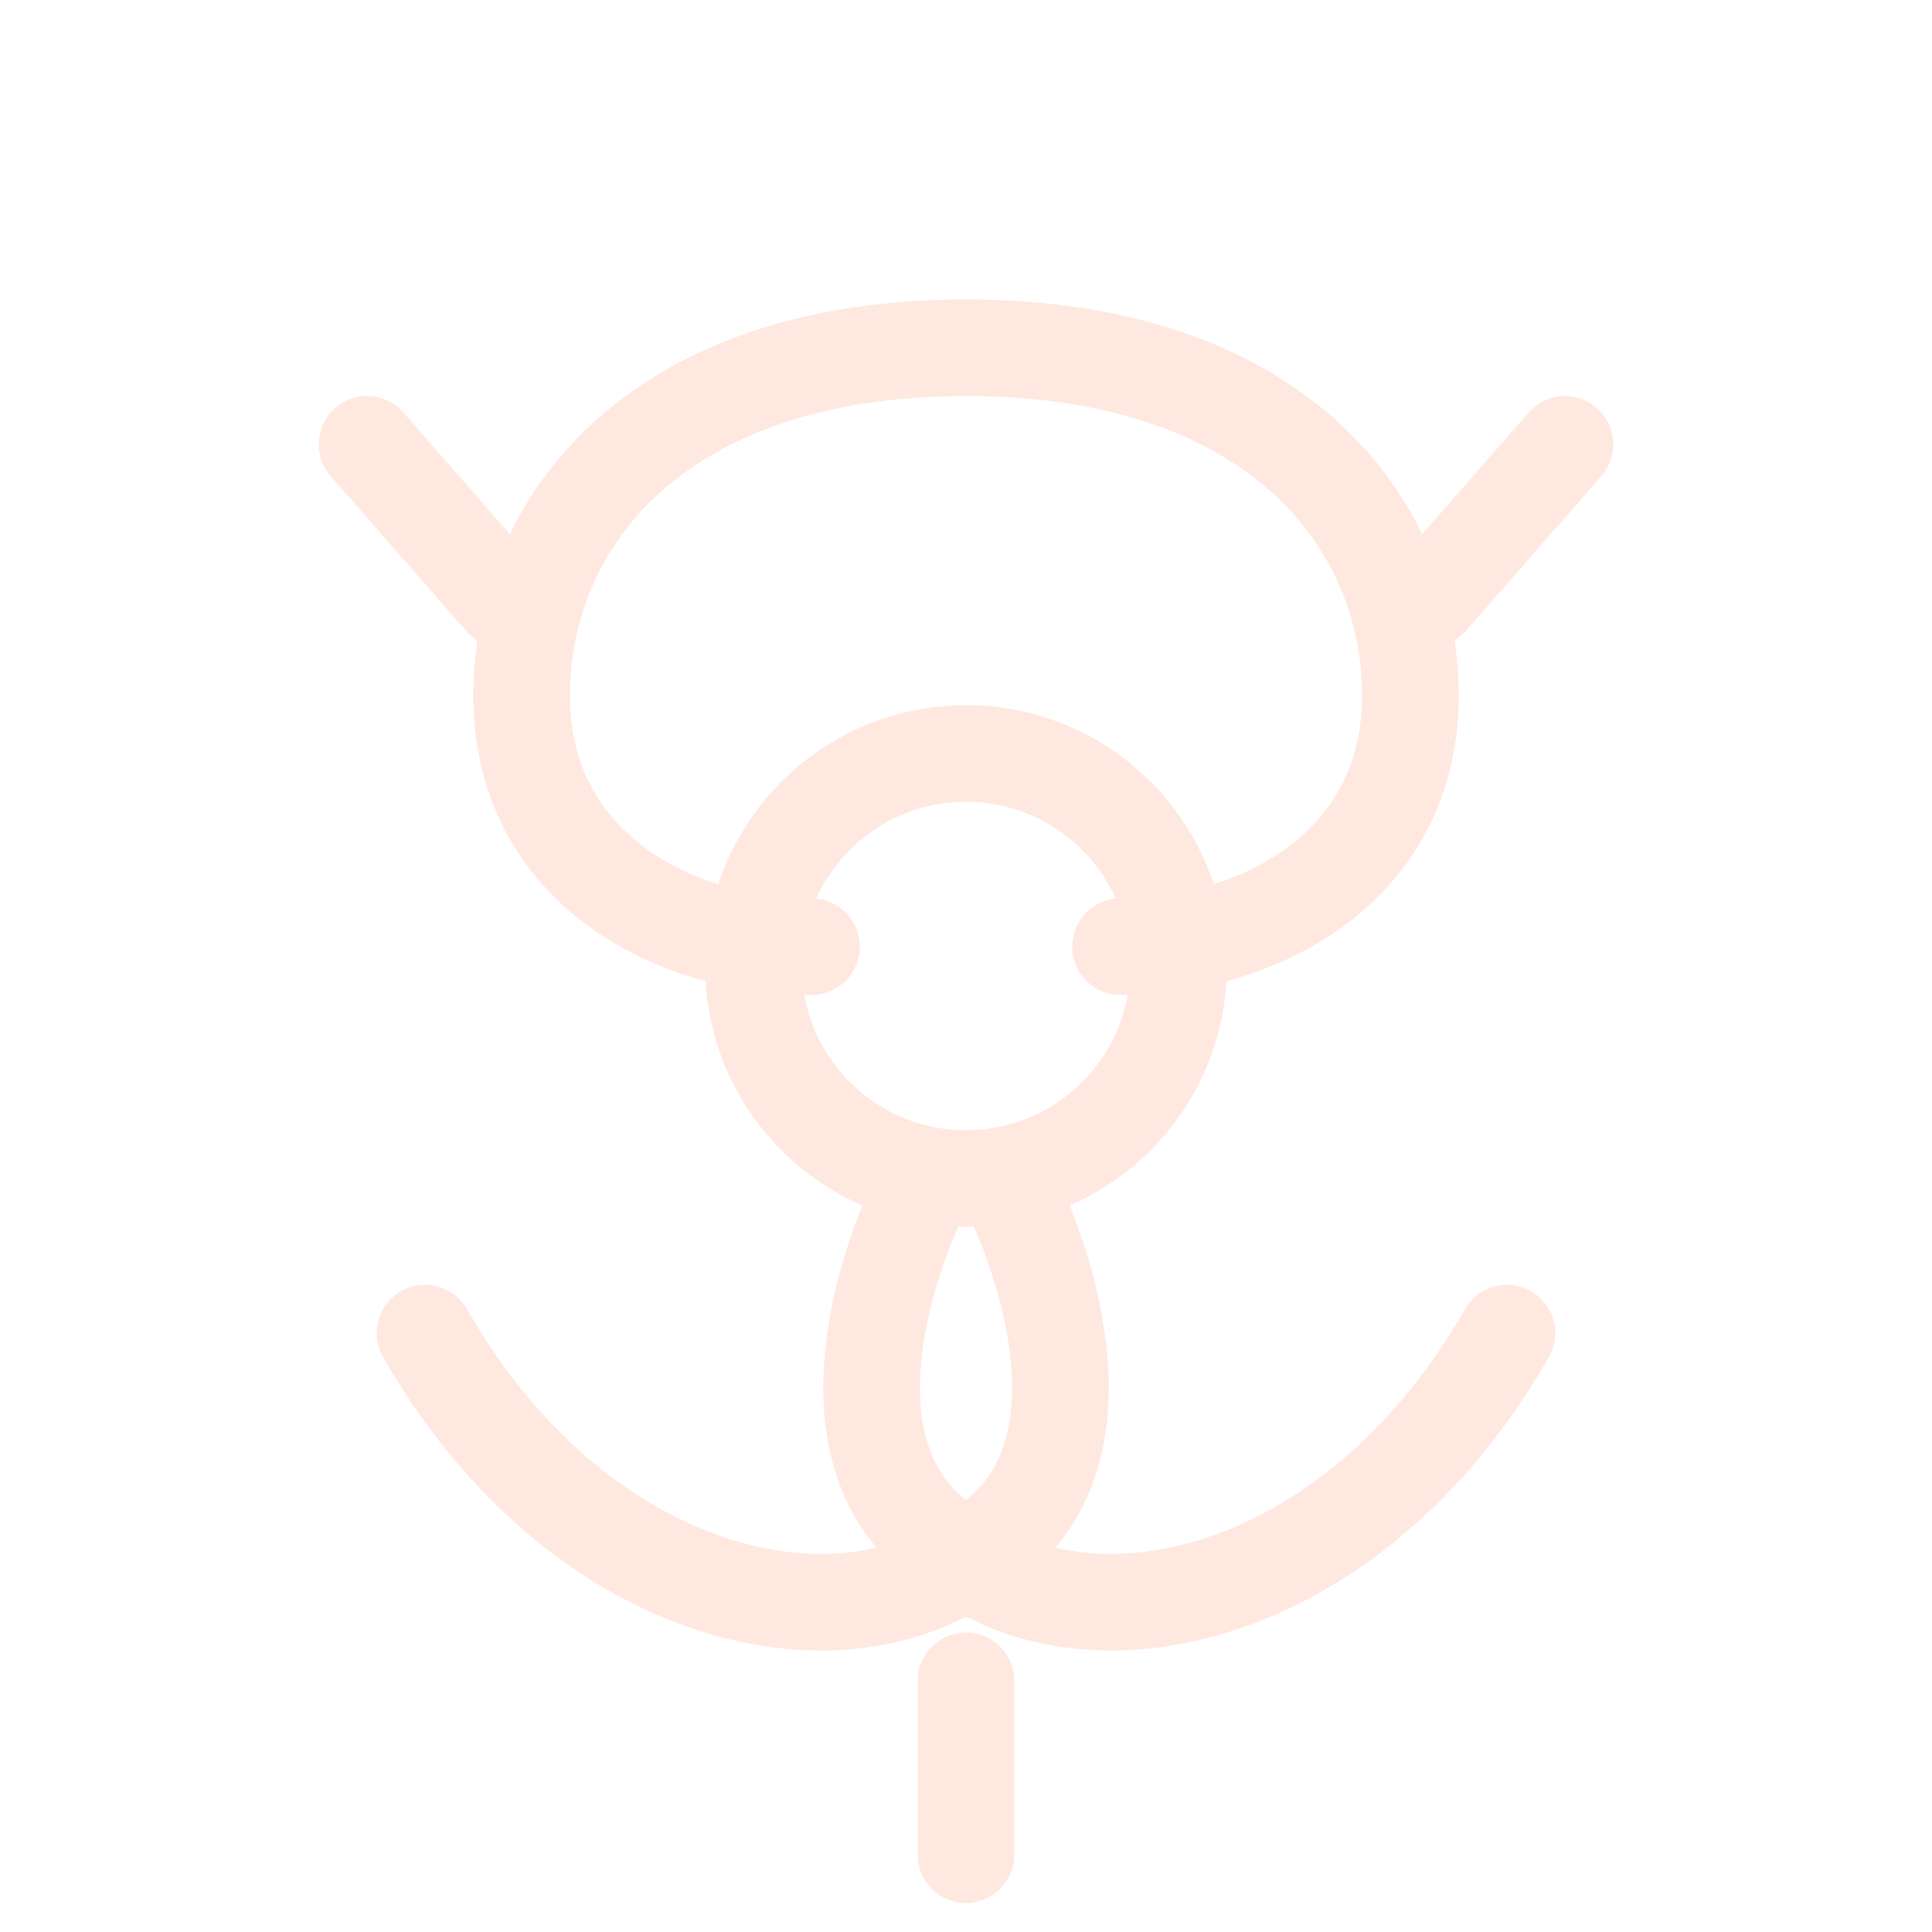
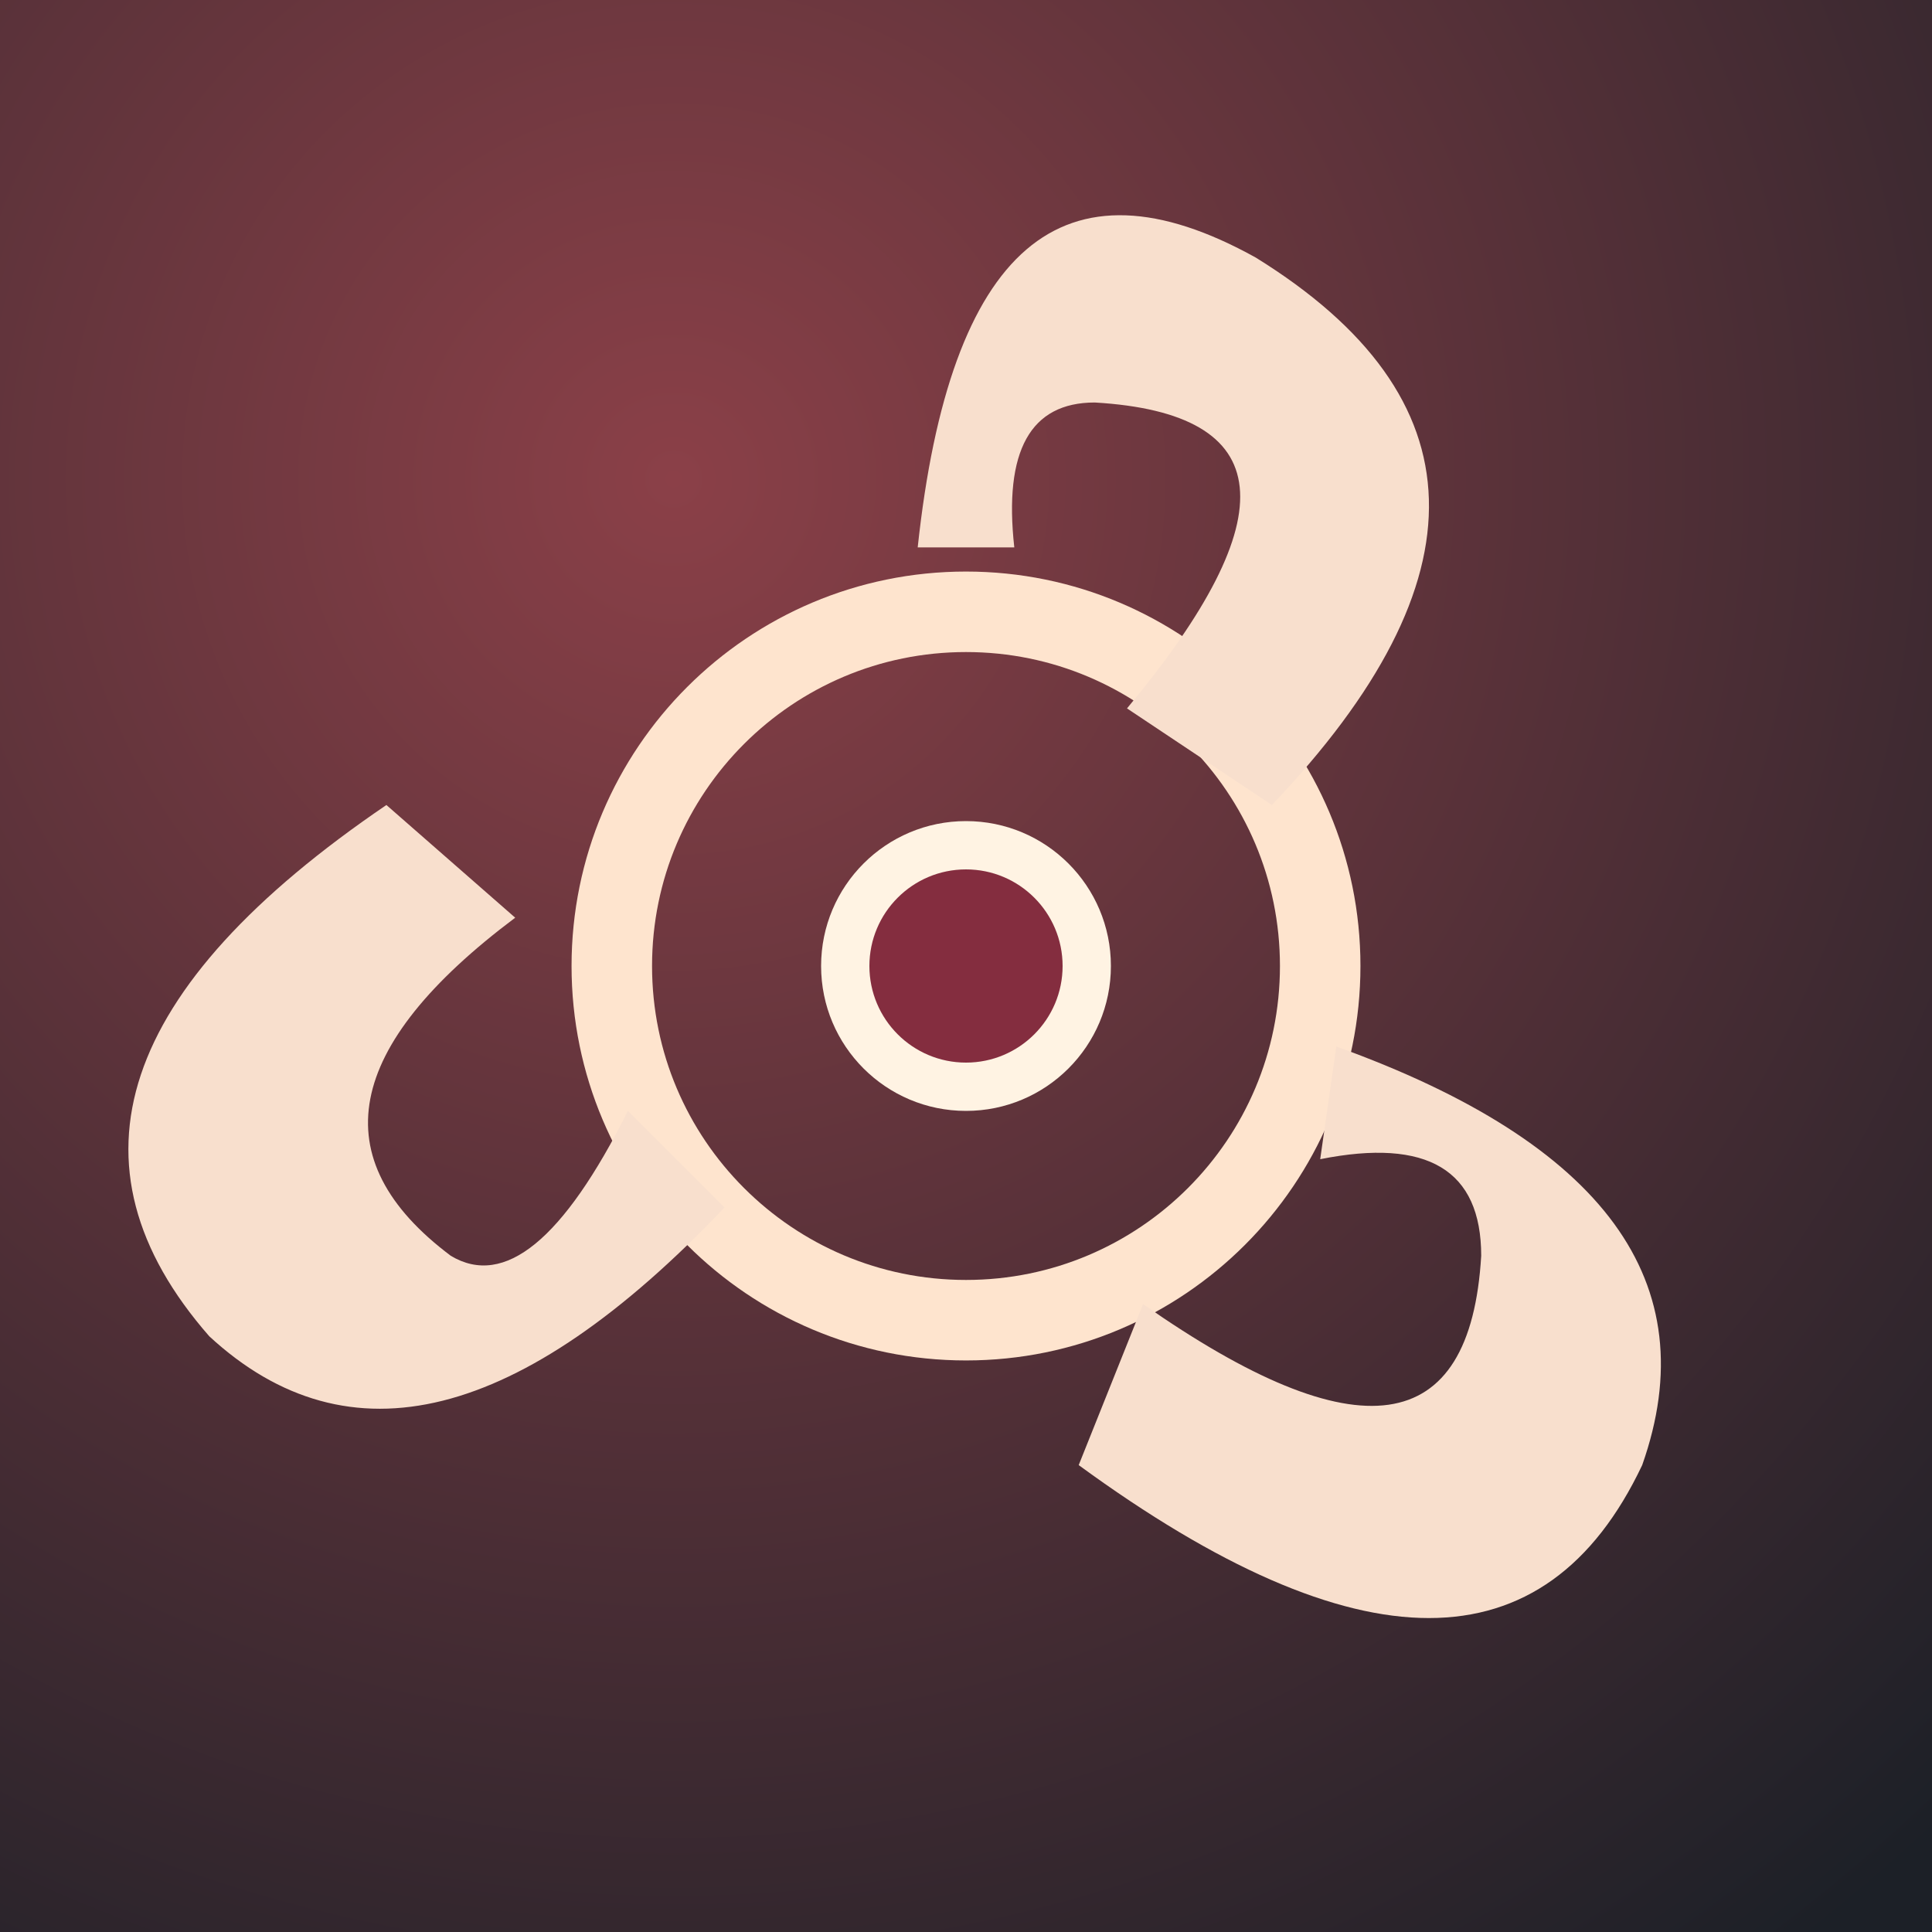
- <svg xmlns="http://www.w3.org/2000/svg" viewBox="0 0 100 100" role="img" aria-hidden="true">
-   <g fill="none" stroke="#ffe8e0" stroke-width="5" stroke-linecap="round" stroke-linejoin="round">
-     <circle cx="50" cy="50" r="11" />
-     <path d="M50 18c-16 0-23 9-23 18 0 9 8 13 15 13M50 18c16 0 23 9 23 18 0 9-8 13-15 13M22 69c8 14 22 17 29 11 6-4 4-13 1-19M78 69C70 83 56 86 49 80c-6-4-4-13-1-19M26 31l-7-8M74 31l7-8M50 87v9" />
-   </g>
+ <svg xmlns="http://www.w3.org/2000/svg" viewBox="0 0 120 120" role="img">
+   <defs>
+     <radialGradient id="g" cx="35%" cy="25%" r="95%">
+       <stop stop-color="#8b4048" />
+       <stop offset="1" stop-color="#1c2027" />
+     </radialGradient>
+   </defs>
+   <rect width="120" height="120" fill="url(#g)" />
+   <circle cx="60" cy="60" r="9" fill="#fff3e3" />
+   <circle cx="60" cy="60" r="22" fill="none" stroke="#fee4ce" stroke-width="5" />
+   <path d="M57 34Q60 6 78 16Q99 29 79 50L70 44Q85 26 68 25Q62 25 63 34ZM83 65Q108 74 102 91Q93 110 67 91L71 81Q91 95 92 78Q92 70 82 72ZM45 75Q26 95 13 83Q-1 67 24 50L32 57Q16 69 28 78Q33 81 39 69Z" fill="#f8dfcd" />
+   <circle cx="60" cy="60" r="6" fill="#842d3f" />
</svg>
